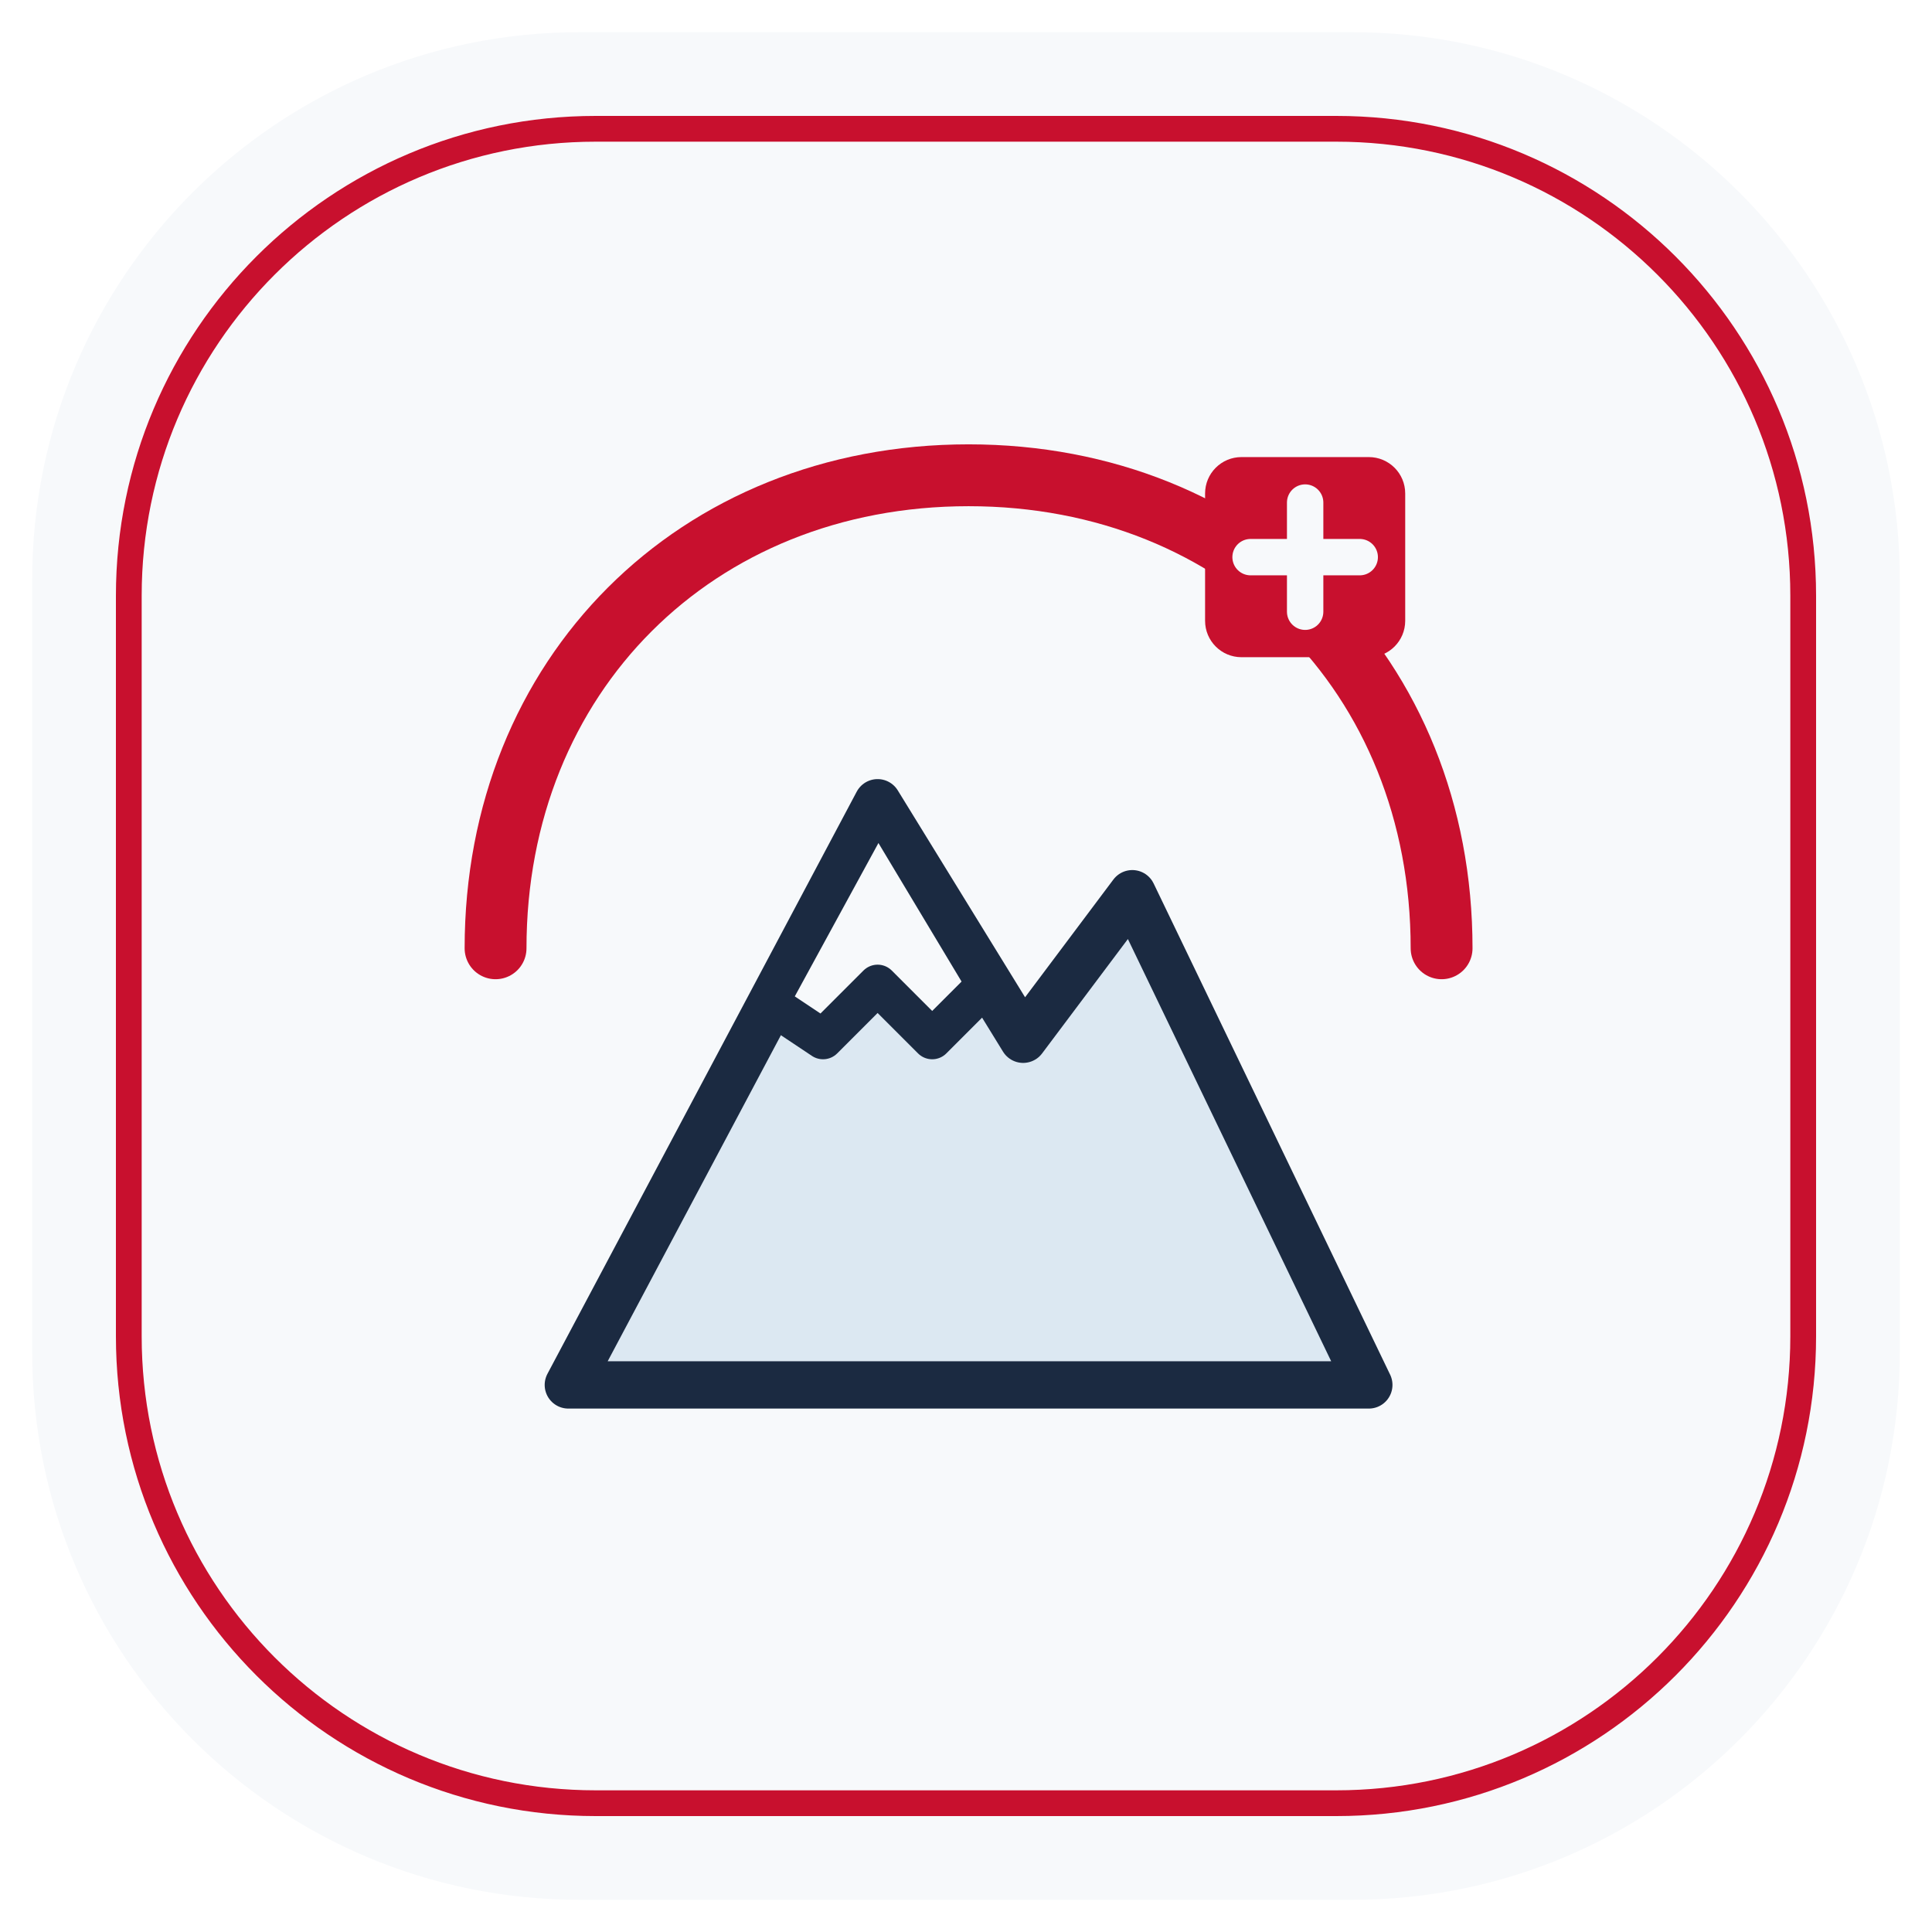
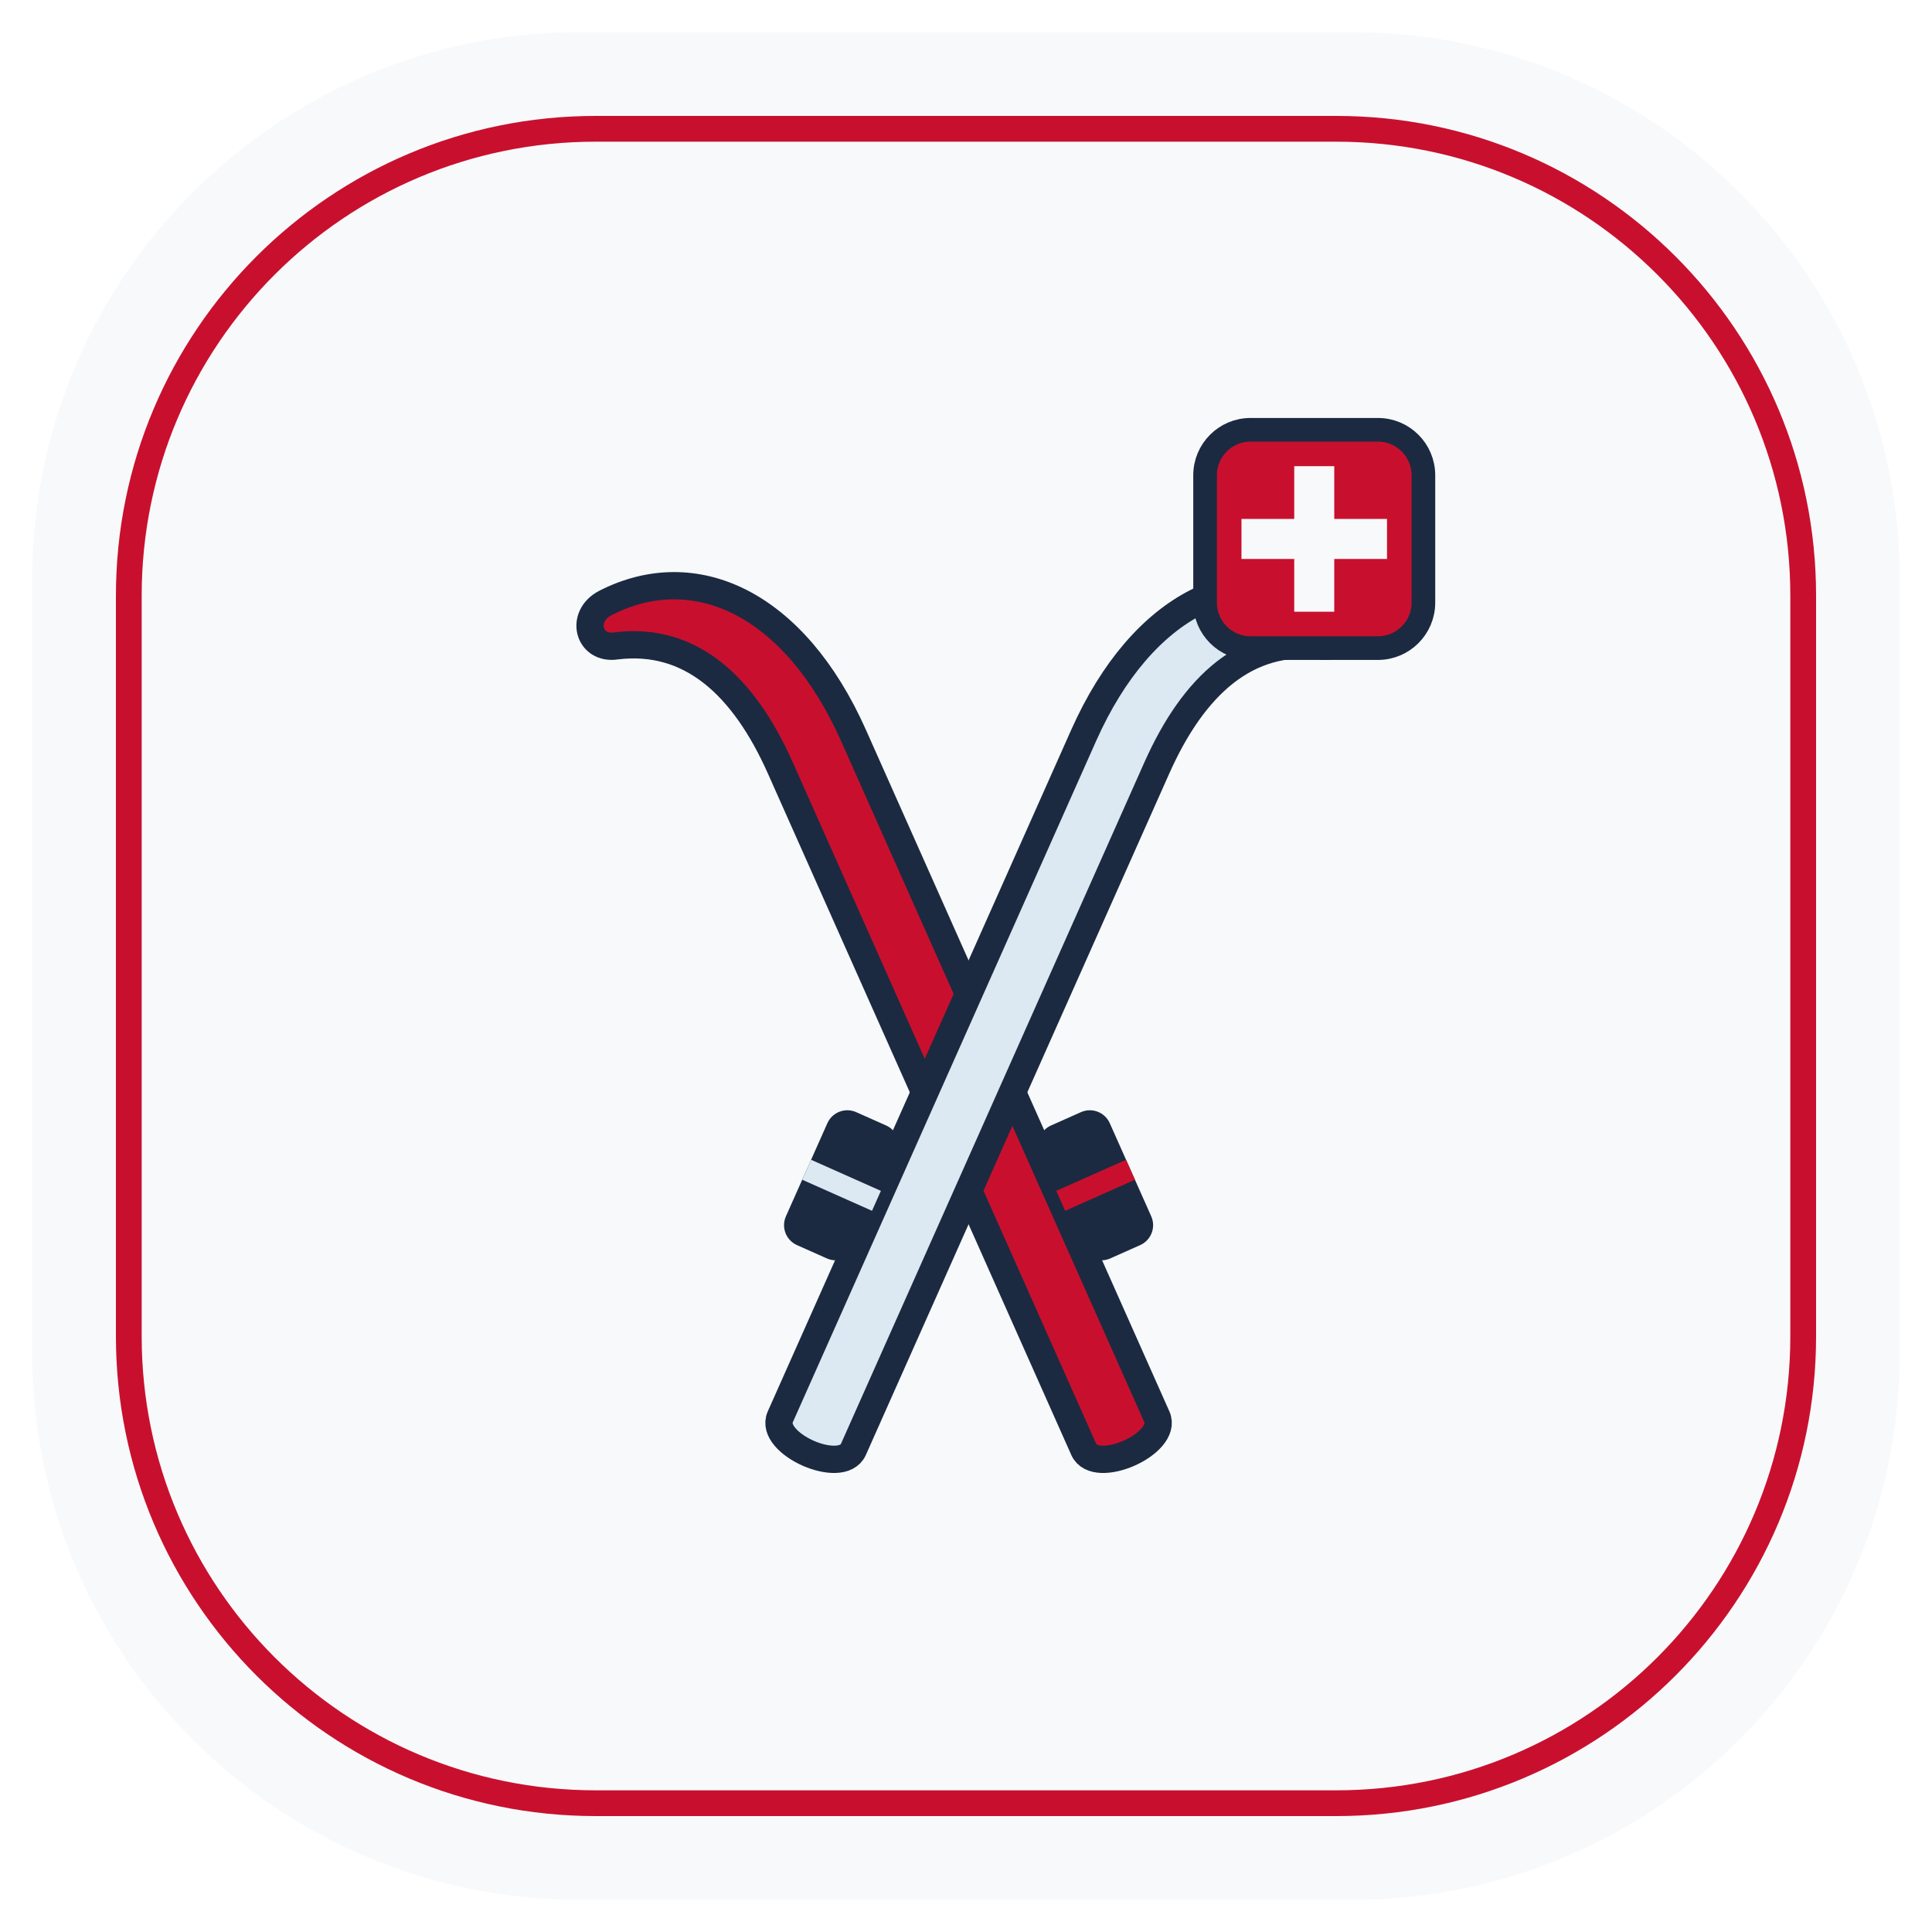
<svg xmlns="http://www.w3.org/2000/svg" class="pastille" viewBox="0 0 120 120" aria-hidden="true">
  <rect x="2" y="2" width="116" height="116" rx="34" fill="#F7F9FB" />
  <rect x="8" y="8" width="104" height="104" rx="29" fill="none" stroke="#C8102E" stroke-width="1.6" />
  <g transform="translate(24 25) scale(1.13)">
-     <path d="M6 30C6 15 17 4 32 4s26 11 26 26" fill="none" stroke="#C8102E" stroke-width="3.4" stroke-linecap="round" />
-     <path d="M10 54L27 22l8 13 6-8 13 27Z" fill="#DCE8F2" stroke="#1B2A41" stroke-width="2.6" stroke-linejoin="round" />
-     <path d="M21 33l6-11 6 10-3 3-3-3-3 3Z" fill="#F7F9FB" stroke="#1B2A41" stroke-width="2.2" stroke-linejoin="round" />
-     <rect x="45" y="3" width="11" height="11" rx="2" fill="#C8102E" />
-     <path d="M50.5 5.5v6M47.5 8.5h6" stroke="#F7F9FB" stroke-width="2" stroke-linecap="round" />
+     <g transform="rotate(-24 32 33) translate(32 0) scale(1 1) translate(-29.8 0)">
+       <path d="M30 58V17C30 9 26 4.5 20.5 4.8c-1.6.1-1.9 2-.4 2.4C24 8.4 25.6 12 25.6 17V58c0 1.6 4.4 1.6 4.4 0Z" fill="#C8102E" stroke="#1B2A41" stroke-width="1.5" stroke-linejoin="round" />
+       <rect x="30" y="41" width="4.2" height="8" rx="1.2" fill="#1B2A41" />
+       <path d="M30 45h4.2" stroke="#C8102E" stroke-width="1.2" />
+     </g>
+     <g transform="rotate(24 32 33) translate(32 0) scale(-1 1) translate(-29.8 0)">
+       <path d="M30 58V17C30 9 26 4.5 20.5 4.8c-1.6.1-1.9 2-.4 2.4C24 8.4 25.6 12 25.6 17V58c0 1.6 4.4 1.6 4.4 0Z" fill="#DCE8F2" stroke="#1B2A41" stroke-width="1.5" stroke-linejoin="round" />
+       <rect x="30" y="41" width="4.2" height="8" rx="1.2" fill="#1B2A41" />
+       <path d="M30 45h4.2" stroke="#DCE8F2" stroke-width="1.2" />
+     </g>
+     <rect x="45" y="1.5" width="12" height="12" rx="2.5" fill="#C8102E" stroke="#1B2A41" stroke-width="1.3" />
+     <path d="M51 3.5v8M47 7.5h8" stroke="#F7F9FB" stroke-width="2.2" />
  </g>
</svg>
